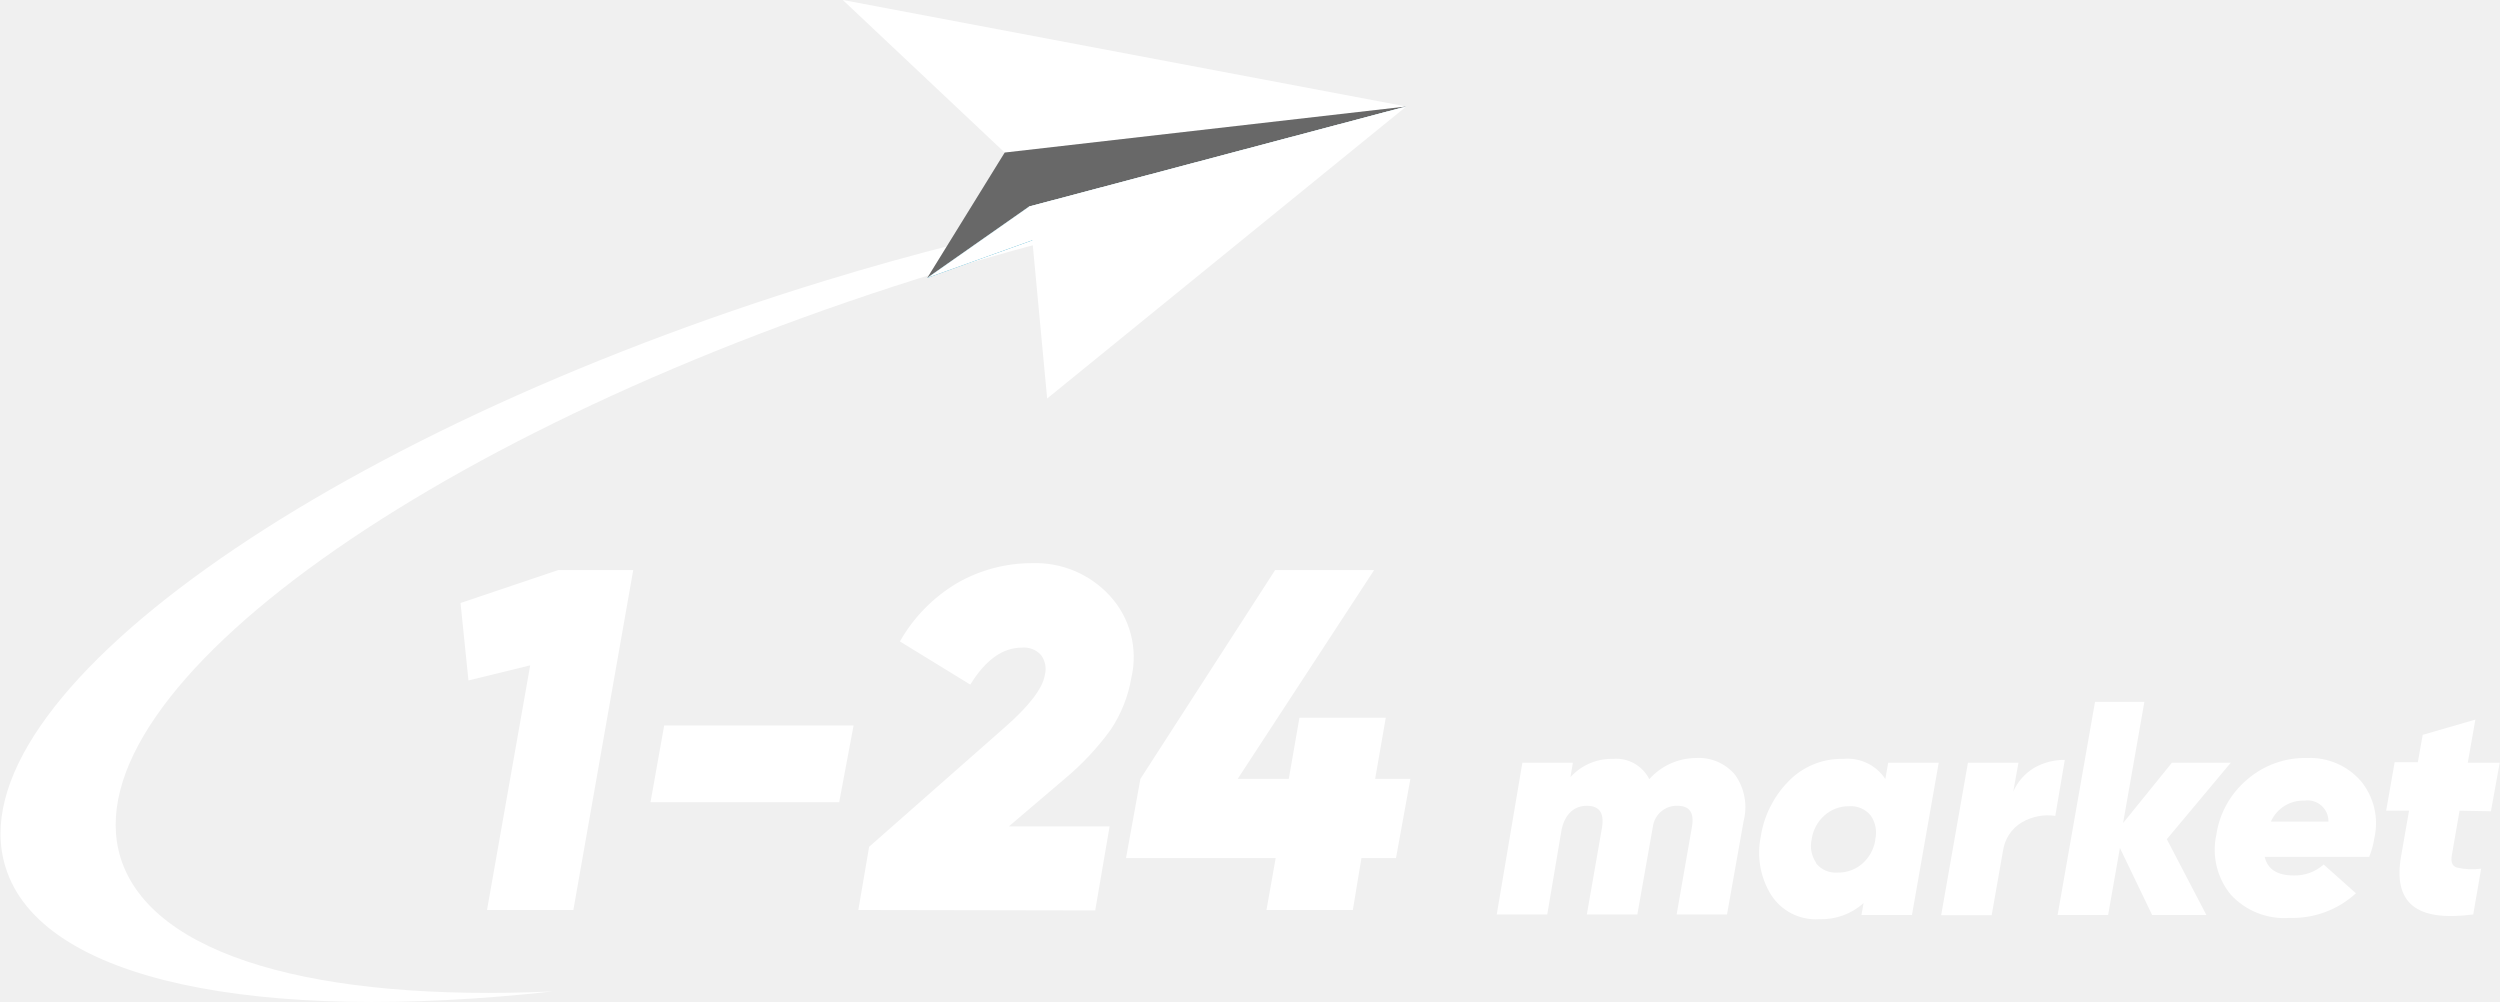
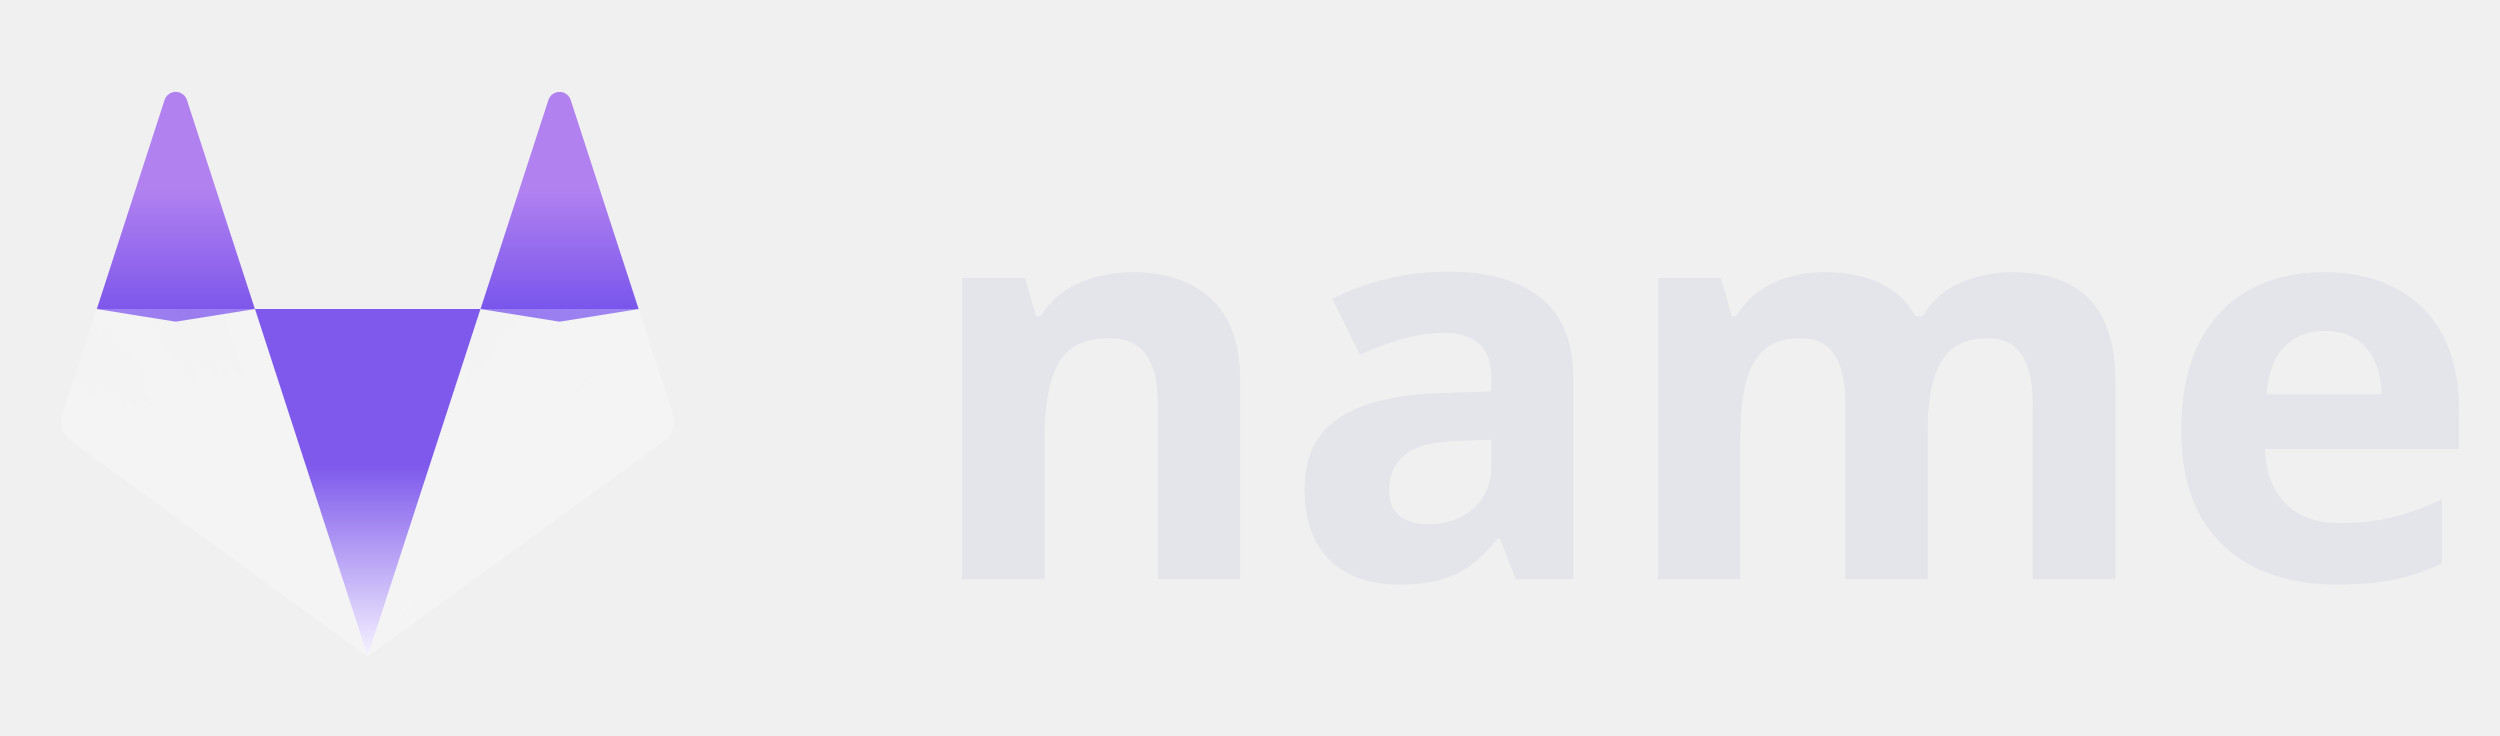
- <svg xmlns="http://www.w3.org/2000/svg" viewBox="0 0 173.71 69.62">
+ <svg xmlns="http://www.w3.org/2000/svg" width="136" height="40" viewBox="0 0 136 40" fill="none">
+   <path d="M20 35.7L26.14 16.811H13.867L20 35.702V35.7Z" fill="url(#paint0_linear_2007_10732)" />
+   <path d="M5.267 16.812L9.56 17.5L13.867 16.812L10.167 5.437C10.125 5.309 10.043 5.198 9.935 5.119C9.826 5.04 9.694 4.997 9.56 4.997C9.425 4.997 9.294 5.04 9.185 5.119C9.076 5.198 8.995 5.309 8.953 5.437L5.267 16.812Z" fill="url(#paint1_linear_2007_10732)" />
+   <path d="M34.742 16.812L30.439 17.5L26.14 16.812L29.834 5.437C29.876 5.309 29.957 5.199 30.066 5.12C30.174 5.042 30.305 5 30.439 5C30.573 5 30.704 5.042 30.813 5.12C30.922 5.199 31.003 5.309 31.045 5.437L34.742 16.812Z" fill="url(#paint2_linear_2007_10732)" />
+   <g filter="url(#filter0_bii_2007_10732)">
+     <path d="M5.267 16.811L3.395 22.552C3.312 22.807 3.312 23.081 3.395 23.336C3.478 23.591 3.64 23.814 3.857 23.971L19.998 35.702L5.265 16.811H5.267Z" fill="white" fill-opacity="0.2" />
+   </g>
+   <g filter="url(#filter1_bii_2007_10732)">
+     <path d="M34.742 16.811L36.605 22.552C36.688 22.806 36.688 23.081 36.605 23.336C36.523 23.591 36.362 23.814 36.145 23.971L19.998 35.702L34.742 16.811Z" fill="white" fill-opacity="0.2" />
+   </g>
+   <g filter="url(#filter2_bii_2007_10732)">
+     <path d="M19.998 35.702L26.14 16.811H34.742L19.998 35.702Z" fill="white" fill-opacity="0.2" />
+   </g>
+   <g filter="url(#filter3_bii_2007_10732)">
+     <path d="M19.998 35.702L5.265 16.811H13.867L19.998 35.702Z" fill="white" fill-opacity="0.2" />
+   </g>
+   <path d="M61.645 14.815C63.394 14.815 64.8 15.294 65.864 16.251C66.929 17.198 67.461 18.722 67.461 20.821V31.5H62.993V21.935C62.993 20.763 62.778 19.879 62.349 19.283C61.929 18.688 61.265 18.39 60.356 18.39C58.989 18.39 58.057 18.854 57.559 19.781C57.06 20.709 56.812 22.047 56.812 23.795V31.5H52.344V15.123H55.757L56.357 17.218H56.606C56.958 16.651 57.393 16.192 57.91 15.841C58.438 15.489 59.019 15.23 59.653 15.065C60.298 14.898 60.962 14.815 61.645 14.815ZM78.769 14.786C80.967 14.786 82.651 15.265 83.823 16.222C84.995 17.179 85.581 18.634 85.581 20.587V31.5H82.461L81.597 29.273H81.48C81.011 29.859 80.532 30.338 80.044 30.709C79.556 31.08 78.994 31.354 78.359 31.529C77.725 31.705 76.953 31.793 76.045 31.793C75.078 31.793 74.209 31.607 73.438 31.236C72.676 30.865 72.075 30.299 71.636 29.537C71.196 28.766 70.977 27.789 70.977 26.607C70.977 24.869 71.587 23.59 72.808 22.77C74.028 21.939 75.859 21.48 78.301 21.393L81.143 21.305V20.587C81.143 19.727 80.918 19.098 80.469 18.697C80.019 18.297 79.394 18.097 78.594 18.097C77.803 18.097 77.026 18.209 76.265 18.434C75.503 18.658 74.741 18.941 73.98 19.283L72.5 16.266C73.369 15.807 74.341 15.445 75.415 15.182C76.499 14.918 77.617 14.786 78.769 14.786ZM81.143 23.912L79.414 23.971C77.969 24.01 76.963 24.269 76.397 24.747C75.84 25.226 75.561 25.855 75.561 26.637C75.561 27.32 75.762 27.809 76.162 28.102C76.562 28.385 77.085 28.526 77.73 28.526C78.686 28.526 79.492 28.243 80.147 27.677C80.811 27.11 81.143 26.305 81.143 25.26V23.912ZM109.429 14.815C111.284 14.815 112.686 15.294 113.633 16.251C114.59 17.198 115.068 18.722 115.068 20.821V31.5H110.586V21.935C110.586 20.763 110.386 19.879 109.985 19.283C109.585 18.688 108.965 18.39 108.125 18.39C106.943 18.39 106.104 18.814 105.605 19.664C105.107 20.504 104.858 21.71 104.858 23.282V31.5H100.391V21.935C100.391 21.153 100.303 20.499 100.127 19.972C99.951 19.444 99.683 19.049 99.321 18.785C98.96 18.521 98.496 18.39 97.93 18.39C97.1 18.39 96.445 18.6 95.967 19.02C95.498 19.43 95.161 20.04 94.956 20.851C94.761 21.651 94.663 22.633 94.663 23.795V31.5H90.195V15.123H93.608L94.209 17.218H94.458C94.79 16.651 95.205 16.192 95.703 15.841C96.211 15.489 96.768 15.23 97.373 15.065C97.978 14.898 98.594 14.815 99.219 14.815C100.42 14.815 101.436 15.011 102.266 15.401C103.105 15.792 103.75 16.398 104.199 17.218H104.595C105.083 16.378 105.771 15.768 106.66 15.387C107.559 15.006 108.481 14.815 109.429 14.815ZM126.421 14.815C127.935 14.815 129.238 15.108 130.332 15.694C131.426 16.27 132.271 17.11 132.866 18.214C133.462 19.317 133.76 20.665 133.76 22.257V24.425H123.198C123.247 25.685 123.623 26.676 124.326 27.398C125.039 28.111 126.025 28.468 127.285 28.468C128.33 28.468 129.287 28.36 130.156 28.145C131.025 27.931 131.919 27.608 132.837 27.179V30.636C132.026 31.036 131.177 31.329 130.288 31.515C129.409 31.7 128.34 31.793 127.08 31.793C125.439 31.793 123.984 31.49 122.715 30.885C121.455 30.279 120.464 29.356 119.741 28.116C119.028 26.876 118.672 25.314 118.672 23.429C118.672 21.515 118.994 19.923 119.639 18.653C120.293 17.374 121.201 16.417 122.363 15.782C123.525 15.138 124.878 14.815 126.421 14.815ZM126.45 17.994C125.581 17.994 124.858 18.273 124.282 18.829C123.716 19.386 123.389 20.26 123.301 21.451H129.57C129.561 20.787 129.438 20.196 129.204 19.679C128.979 19.161 128.638 18.751 128.179 18.448C127.729 18.145 127.153 17.994 126.45 17.994Z" fill="#E4E5EA" />
+   <path d="M61.645 14.815C63.394 14.815 64.8 15.294 65.864 16.251C66.929 17.198 67.461 18.722 67.461 20.821V31.5H62.993V21.935C62.993 20.763 62.778 19.879 62.349 19.283C61.929 18.688 61.265 18.39 60.356 18.39C58.989 18.39 58.057 18.854 57.559 19.781C57.06 20.709 56.812 22.047 56.812 23.795V31.5H52.344V15.123H55.757L56.357 17.218H56.606C56.958 16.651 57.393 16.192 57.91 15.841C58.438 15.489 59.019 15.23 59.653 15.065C60.298 14.898 60.962 14.815 61.645 14.815ZM78.769 14.786C80.967 14.786 82.651 15.265 83.823 16.222C84.995 17.179 85.581 18.634 85.581 20.587V31.5H82.461L81.597 29.273H81.48C81.011 29.859 80.532 30.338 80.044 30.709C79.556 31.08 78.994 31.354 78.359 31.529C77.725 31.705 76.953 31.793 76.045 31.793C75.078 31.793 74.209 31.607 73.438 31.236C72.676 30.865 72.075 30.299 71.636 29.537C71.196 28.766 70.977 27.789 70.977 26.607C70.977 24.869 71.587 23.59 72.808 22.77C74.028 21.939 75.859 21.48 78.301 21.393L81.143 21.305V20.587C81.143 19.727 80.918 19.098 80.469 18.697C80.019 18.297 79.394 18.097 78.594 18.097C77.803 18.097 77.026 18.209 76.265 18.434C75.503 18.658 74.741 18.941 73.98 19.283L72.5 16.266C73.369 15.807 74.341 15.445 75.415 15.182C76.499 14.918 77.617 14.786 78.769 14.786ZM81.143 23.912L79.414 23.971C77.969 24.01 76.963 24.269 76.397 24.747C75.84 25.226 75.561 25.855 75.561 26.637C75.561 27.32 75.762 27.809 76.162 28.102C76.562 28.385 77.085 28.526 77.73 28.526C78.686 28.526 79.492 28.243 80.147 27.677C80.811 27.11 81.143 26.305 81.143 25.26V23.912ZM109.429 14.815C111.284 14.815 112.686 15.294 113.633 16.251C114.59 17.198 115.068 18.722 115.068 20.821V31.5H110.586V21.935C110.586 20.763 110.386 19.879 109.985 19.283C109.585 18.688 108.965 18.39 108.125 18.39C106.943 18.39 106.104 18.814 105.605 19.664C105.107 20.504 104.858 21.71 104.858 23.282V31.5H100.391V21.935C100.391 21.153 100.303 20.499 100.127 19.972C99.951 19.444 99.683 19.049 99.321 18.785C98.96 18.521 98.496 18.39 97.93 18.39C97.1 18.39 96.445 18.6 95.967 19.02C95.498 19.43 95.161 20.04 94.956 20.851C94.761 21.651 94.663 22.633 94.663 23.795V31.5H90.195V15.123H93.608L94.209 17.218H94.458C94.79 16.651 95.205 16.192 95.703 15.841C96.211 15.489 96.768 15.23 97.373 15.065C97.978 14.898 98.594 14.815 99.219 14.815C100.42 14.815 101.436 15.011 102.266 15.401C103.105 15.792 103.75 16.398 104.199 17.218H104.595C105.083 16.378 105.771 15.768 106.66 15.387C107.559 15.006 108.481 14.815 109.429 14.815ZM126.421 14.815C127.935 14.815 129.238 15.108 130.332 15.694C131.426 16.27 132.271 17.11 132.866 18.214C133.462 19.317 133.76 20.665 133.76 22.257V24.425H123.198C123.247 25.685 123.623 26.676 124.326 27.398C125.039 28.111 126.025 28.468 127.285 28.468C128.33 28.468 129.287 28.36 130.156 28.145C131.025 27.931 131.919 27.608 132.837 27.179V30.636C132.026 31.036 131.177 31.329 130.288 31.515C129.409 31.7 128.34 31.793 127.08 31.793C125.439 31.793 123.984 31.49 122.715 30.885C121.455 30.279 120.464 29.356 119.741 28.116C119.028 26.876 118.672 25.314 118.672 23.429C118.672 21.515 118.994 19.923 119.639 18.653C120.293 17.374 121.201 16.417 122.363 15.782C123.525 15.138 124.878 14.815 126.421 14.815ZM126.45 17.994C125.581 17.994 124.858 18.273 124.282 18.829C123.716 19.386 123.389 20.26 123.301 21.451H129.57C129.561 20.787 129.438 20.196 129.204 19.679C128.979 19.161 128.638 18.751 128.179 18.448C127.729 18.145 127.153 17.994 126.45 17.994Z" fill="#E4E5EA" />
  <defs>
-     <style>.cls-1{fill:#fff;}.cls-2{fill:#0491bc;}.cls-3{fill:#686868;}</style>
+     <filter id="filter0_bii_2007_10732" x="-0.667" y="12.812" width="24.665" height="26.89" filterUnits="userSpaceOnUse" color-interpolation-filters="sRGB">
+       <feFlood flood-opacity="0" result="BackgroundImageFix" />
+       <feGaussianBlur in="BackgroundImageFix" stdDeviation="2" />
+       <feComposite in2="SourceAlpha" operator="in" result="effect1_backgroundBlur_2007_10732" />
+       <feBlend mode="normal" in="SourceGraphic" in2="effect1_backgroundBlur_2007_10732" result="shape" />
+       <feColorMatrix in="SourceAlpha" type="matrix" values="0 0 0 0 0 0 0 0 0 0 0 0 0 0 0 0 0 0 127 0" result="hardAlpha" />
+       <feOffset dy="-4" />
+       <feGaussianBlur stdDeviation="2" />
+       <feComposite in2="hardAlpha" operator="arithmetic" k2="-1" k3="1" />
+       <feColorMatrix type="matrix" values="0 0 0 0 1 0 0 0 0 1 0 0 0 0 1 0 0 0 0.05 0" />
+       <feBlend mode="normal" in2="shape" result="effect2_innerShadow_2007_10732" />
+       <feColorMatrix in="SourceAlpha" type="matrix" values="0 0 0 0 0 0 0 0 0 0 0 0 0 0 0 0 0 0 127 0" result="hardAlpha" />
+       <feOffset dx="-4" dy="-4" />
+       <feGaussianBlur stdDeviation="2" />
+       <feComposite in2="hardAlpha" operator="arithmetic" k2="-1" k3="1" />
+       <feColorMatrix type="matrix" values="0 0 0 0 1 0 0 0 0 1 0 0 0 0 1 0 0 0 0.05 0" />
+       <feBlend mode="normal" in2="effect2_innerShadow_2007_10732" result="effect3_innerShadow_2007_10732" />
+     </filter>
+     <filter id="filter1_bii_2007_10732" x="15.998" y="12.812" width="24.669" height="26.89" filterUnits="userSpaceOnUse" color-interpolation-filters="sRGB">
+       <feFlood flood-opacity="0" result="BackgroundImageFix" />
+       <feGaussianBlur in="BackgroundImageFix" stdDeviation="2" />
+       <feComposite in2="SourceAlpha" operator="in" result="effect1_backgroundBlur_2007_10732" />
+       <feBlend mode="normal" in="SourceGraphic" in2="effect1_backgroundBlur_2007_10732" result="shape" />
+       <feColorMatrix in="SourceAlpha" type="matrix" values="0 0 0 0 0 0 0 0 0 0 0 0 0 0 0 0 0 0 127 0" result="hardAlpha" />
+       <feOffset dy="-4" />
+       <feGaussianBlur stdDeviation="2" />
+       <feComposite in2="hardAlpha" operator="arithmetic" k2="-1" k3="1" />
+       <feColorMatrix type="matrix" values="0 0 0 0 1 0 0 0 0 1 0 0 0 0 1 0 0 0 0.05 0" />
+       <feBlend mode="normal" in2="shape" result="effect2_innerShadow_2007_10732" />
+       <feColorMatrix in="SourceAlpha" type="matrix" values="0 0 0 0 0 0 0 0 0 0 0 0 0 0 0 0 0 0 127 0" result="hardAlpha" />
+       <feOffset dx="-4" dy="-4" />
+       <feGaussianBlur stdDeviation="2" />
+       <feComposite in2="hardAlpha" operator="arithmetic" k2="-1" k3="1" />
+       <feColorMatrix type="matrix" values="0 0 0 0 1 0 0 0 0 1 0 0 0 0 1 0 0 0 0.05 0" />
+       <feBlend mode="normal" in2="effect2_innerShadow_2007_10732" result="effect3_innerShadow_2007_10732" />
+     </filter>
+     <filter id="filter2_bii_2007_10732" x="15.998" y="12.812" width="22.743" height="26.89" filterUnits="userSpaceOnUse" color-interpolation-filters="sRGB">
+       <feFlood flood-opacity="0" result="BackgroundImageFix" />
+       <feGaussianBlur in="BackgroundImageFix" stdDeviation="2" />
+       <feComposite in2="SourceAlpha" operator="in" result="effect1_backgroundBlur_2007_10732" />
+       <feBlend mode="normal" in="SourceGraphic" in2="effect1_backgroundBlur_2007_10732" result="shape" />
+       <feColorMatrix in="SourceAlpha" type="matrix" values="0 0 0 0 0 0 0 0 0 0 0 0 0 0 0 0 0 0 127 0" result="hardAlpha" />
+       <feOffset dy="-4" />
+       <feGaussianBlur stdDeviation="2" />
+       <feComposite in2="hardAlpha" operator="arithmetic" k2="-1" k3="1" />
+       <feColorMatrix type="matrix" values="0 0 0 0 1 0 0 0 0 1 0 0 0 0 1 0 0 0 0.05 0" />
+       <feBlend mode="normal" in2="shape" result="effect2_innerShadow_2007_10732" />
+       <feColorMatrix in="SourceAlpha" type="matrix" values="0 0 0 0 0 0 0 0 0 0 0 0 0 0 0 0 0 0 127 0" result="hardAlpha" />
+       <feOffset dx="-4" dy="-4" />
+       <feGaussianBlur stdDeviation="2" />
+       <feComposite in2="hardAlpha" operator="arithmetic" k2="-1" k3="1" />
+       <feColorMatrix type="matrix" values="0 0 0 0 1 0 0 0 0 1 0 0 0 0 1 0 0 0 0.05 0" />
+       <feBlend mode="normal" in2="effect2_innerShadow_2007_10732" result="effect3_innerShadow_2007_10732" />
+     </filter>
+     <filter id="filter3_bii_2007_10732" x="1.265" y="12.812" width="22.733" height="26.89" filterUnits="userSpaceOnUse" color-interpolation-filters="sRGB">
+       <feFlood flood-opacity="0" result="BackgroundImageFix" />
+       <feGaussianBlur in="BackgroundImageFix" stdDeviation="2" />
+       <feComposite in2="SourceAlpha" operator="in" result="effect1_backgroundBlur_2007_10732" />
+       <feBlend mode="normal" in="SourceGraphic" in2="effect1_backgroundBlur_2007_10732" result="shape" />
+       <feColorMatrix in="SourceAlpha" type="matrix" values="0 0 0 0 0 0 0 0 0 0 0 0 0 0 0 0 0 0 127 0" result="hardAlpha" />
+       <feOffset dy="-4" />
+       <feGaussianBlur stdDeviation="2" />
+       <feComposite in2="hardAlpha" operator="arithmetic" k2="-1" k3="1" />
+       <feColorMatrix type="matrix" values="0 0 0 0 1 0 0 0 0 1 0 0 0 0 1 0 0 0 0.05 0" />
+       <feBlend mode="normal" in2="shape" result="effect2_innerShadow_2007_10732" />
+       <feColorMatrix in="SourceAlpha" type="matrix" values="0 0 0 0 0 0 0 0 0 0 0 0 0 0 0 0 0 0 127 0" result="hardAlpha" />
+       <feOffset dx="-4" dy="-4" />
+       <feGaussianBlur stdDeviation="2" />
+       <feComposite in2="hardAlpha" operator="arithmetic" k2="-1" k3="1" />
+       <feColorMatrix type="matrix" values="0 0 0 0 1 0 0 0 0 1 0 0 0 0 1 0 0 0 0.05 0" />
+       <feBlend mode="normal" in2="effect2_innerShadow_2007_10732" result="effect3_innerShadow_2007_10732" />
+     </filter>
+     <linearGradient id="paint0_linear_2007_10732" x1="20.003" y1="16.811" x2="20.003" y2="35.702" gradientUnits="userSpaceOnUse">
+       <stop offset="0.451" stop-color="#7E59EC" />
+       <stop offset="1" stop-color="#F6F3FF" />
+     </linearGradient>
+     <linearGradient id="paint1_linear_2007_10732" x1="9.567" y1="4.997" x2="9.567" y2="16.812" gradientUnits="userSpaceOnUse">
+       <stop offset="0.451" stop-color="#B181F0" />
+       <stop offset="1" stop-color="#7E57EB" />
+     </linearGradient>
+     <linearGradient id="paint2_linear_2007_10732" x1="30.441" y1="5" x2="30.441" y2="16.812" gradientUnits="userSpaceOnUse">
+       <stop offset="0.451" stop-color="#B181F0" />
+       <stop offset="1" stop-color="#7955EC" />
+     </linearGradient>
  </defs>
-   <g id="Слой_2" data-name="Слой 2">
-     <g id="Слой_1-2" data-name="Слой 1">
-       <path class="cls-1" d="M65.4,18.86c3.35-1,6.67-1.94,9.93-2.75a4.24,4.24,0,0,1,0-1.18c-5.79,1.17-11.81,2.68-17.95,4.56-35.1,10.75-60.63,29-57,40.75,2.43,7.95,17.58,10.9,38,8.65-16.27.72-27.86-2.41-30-9.28C4.76,47.85,30.3,29.61,65.4,18.86Z" />
-       <polygon class="cls-1" points="58.56 0 97.71 7.4 69.81 10.6 58.56 0" />
-       <polygon class="cls-2" points="71.51 14.35 64.43 19.31 97.71 7.4 71.51 14.35" />
-       <polygon class="cls-3" points="97.71 7.4 69.81 10.6 64.43 19.31 71.51 14.35 97.71 7.4" />
-       <polygon class="cls-1" points="64.43 19.31 97.71 7.4 71.51 14.35 64.43 19.31" />
-       <polygon class="cls-1" points="97.71 7.4 71.51 14.35 72.76 27.69 97.71 7.4" />
-       <path class="cls-1" d="M38.79,39.61H44L39.84,63.23h-6l3-17-4.29,1.05L32,41.9Z" />
-       <path class="cls-1" d="M45.2,55.74l.95-5.33H59.31l-1,5.33Z" />
-       <path class="cls-1" d="M59.64,63.23l.75-4.39,9.38-8.26q2.6-2.27,2.83-3.68a1.63,1.63,0,0,0-.27-1.39A1.59,1.59,0,0,0,71,45q-2,0-3.58,2.57l-4.89-3a11.05,11.05,0,0,1,4-4.07,10.44,10.44,0,0,1,5.19-1.37,7,7,0,0,1,5.38,2.25,6.3,6.3,0,0,1,1.51,5.72,9.26,9.26,0,0,1-1.44,3.61,18.87,18.87,0,0,1-3.15,3.37l-3.92,3.34h7l-1,5.84Z" />
-       <path class="cls-1" d="M98,54.12l-1,5.5H94.6L94,63.23H88l.64-3.61H78.24l1-5.5L88.6,39.61h6.88L86,54.12h3.55l.74-4.25h6l-.74,4.25Z" />
-       <path class="cls-1" d="M117.83,52.67a3.28,3.28,0,0,1,2.74,1.18,3.88,3.88,0,0,1,.58,3.22L120,63.54H116.5l1.06-6.07c.18-1-.16-1.48-1-1.48a1.67,1.67,0,0,0-1.71,1.44l-1.08,6.11h-3.51l1.06-6.07c.15-1-.2-1.48-1.06-1.48s-1.5.54-1.75,1.63l-1,5.92h-3.51L105.78,53h3.51l-.17,1a3.85,3.85,0,0,1,2.94-1.27,2.58,2.58,0,0,1,2.54,1.41A4.37,4.37,0,0,1,117.83,52.67Z" />
-       <path class="cls-1" d="M131.2,53h3.51l-1.86,10.58h-3.51l.15-.83a4.4,4.4,0,0,1-3.09,1.12,3.68,3.68,0,0,1-3.35-1.71,5.55,5.55,0,0,1-.71-4,7,7,0,0,1,1.9-3.84,5.13,5.13,0,0,1,3.83-1.59A3.14,3.14,0,0,1,131,54.13Zm-5,7a1.74,1.74,0,0,0,1.48.63,2.54,2.54,0,0,0,1.71-.61,2.74,2.74,0,0,0,.91-1.63v-.06a2.07,2.07,0,0,0-.32-1.67,1.77,1.77,0,0,0-1.5-.64,2.52,2.52,0,0,0-1.71.64,2.72,2.72,0,0,0-.89,1.67A2.07,2.07,0,0,0,126.17,59.92Z" />
-       <path class="cls-1" d="M139.89,55a3.61,3.61,0,0,1,1.44-1.64,4.19,4.19,0,0,1,2.14-.56l-.66,3.89a3.6,3.6,0,0,0-2.29.43,2.72,2.72,0,0,0-1.35,2.09l.05-.34-.83,4.72h-3.51L136.74,53h3.51Z" />
-       <path class="cls-1" d="M155,53l-4.44,5.31,2.75,5.27h-3.77l-2.24-4.66-.82,4.66h-3.51l2.6-14.81H149l-1.48,8.42L150.91,53Z" />
-       <path class="cls-1" d="M160.3,52.67a4.67,4.67,0,0,1,3.75,1.61,4.6,4.6,0,0,1,.93,3.95,5.72,5.72,0,0,1-.36,1.31h-7.26c.2.86.88,1.29,2,1.29a3,3,0,0,0,2.1-.76l2.24,2a6.53,6.53,0,0,1-4.61,1.71A5.05,5.05,0,0,1,155,62.16,4.91,4.91,0,0,1,154,58a6.2,6.2,0,0,1,2.16-3.85A6.12,6.12,0,0,1,160.3,52.67Zm-2.51,4.42h4a1.45,1.45,0,0,0-1.67-1.46A2.45,2.45,0,0,0,157.79,57.09Z" />
-       <path class="cls-1" d="M170.9,56.33l-.53,3.06c-.09.48,0,.78.34.89a4.72,4.72,0,0,0,1.69.08l-.55,3.18c-2,.26-3.39.06-4.21-.61s-1.09-1.82-.8-3.45l.55-3.15H165.8l.59-3.37H168l.34-1.9L172,50l-.53,3h2.22l-.61,3.37Z" />
-     </g>
-   </g>
</svg>
